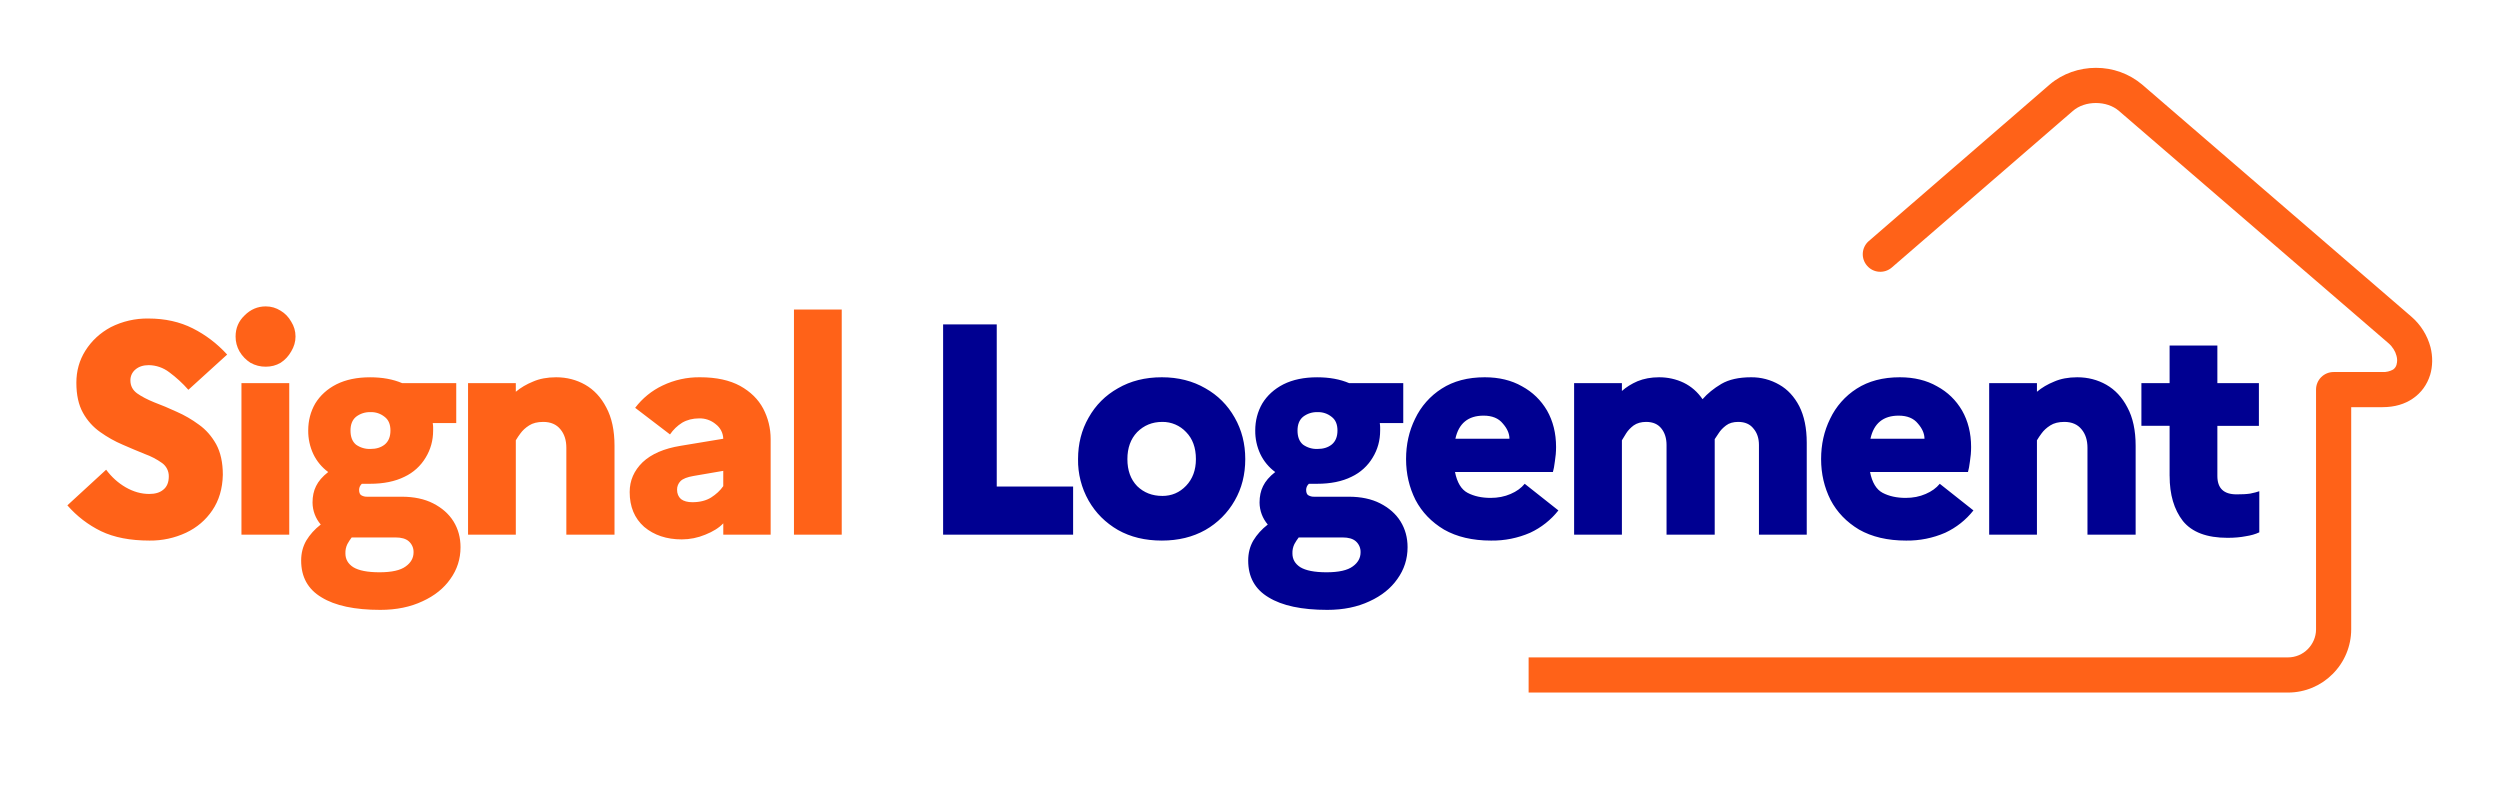
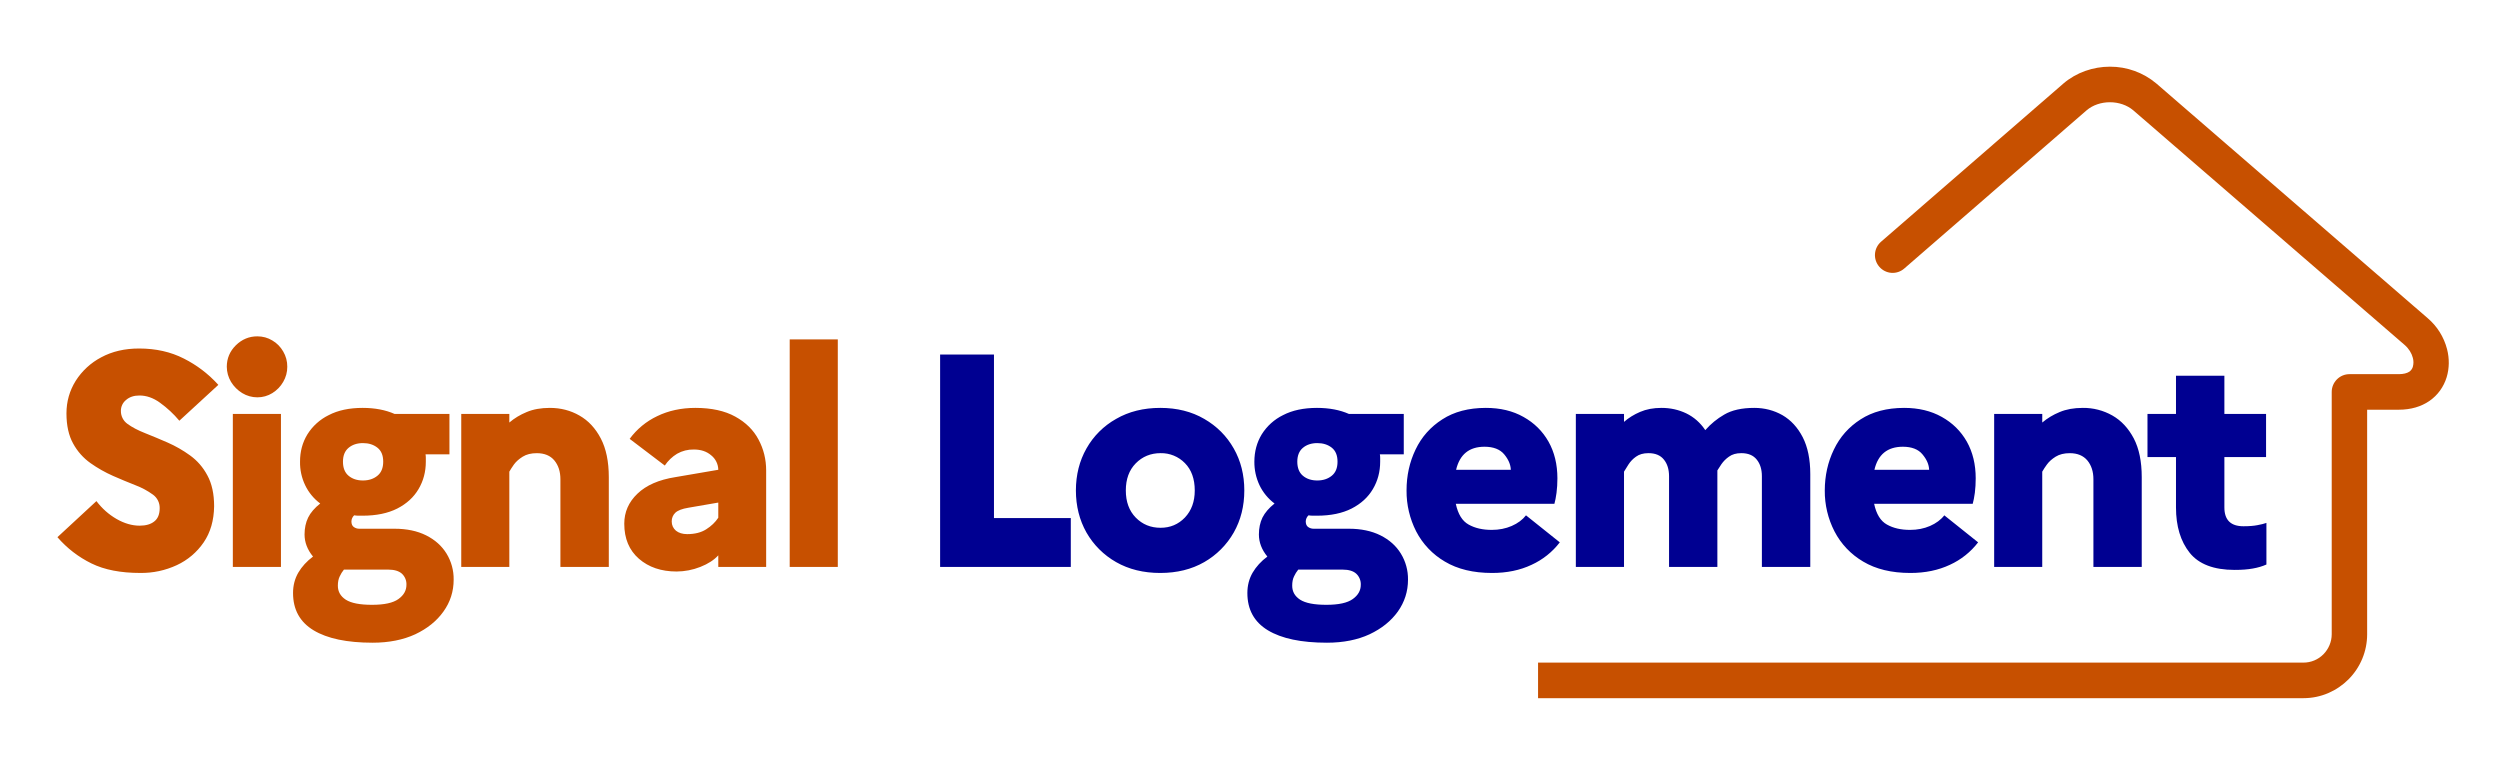
- <svg xmlns="http://www.w3.org/2000/svg" width="133" height="42" version="1.0" viewBox="0 0 99.75 31.5">
+ <svg xmlns="http://www.w3.org/2000/svg" width="134" height="42">
  <defs>
    <clipPath id="a">
-       <path d="M60.992 2.707h36.13v25.102h-36.13Zm0 0" />
+       <path d="M82.441 3.574h48.88v33.848H82.44Zm0 0" />
    </clipPath>
  </defs>
  <g clip-path="url(#a)">
-     <path fill="#ff6218" d="M19.23 26.23a.7.7 0 0 0-.699.704c0 .386.313.699.7.699h72.058c.695 0 1.328-.281 1.781-.738a2.52 2.52 0 0 0 .743-1.782v-8.867h1.25c.488 0 .89-.125 1.203-.34.347-.234.578-.566.695-.945v.004c.105-.352.11-.738.016-1.113a2.436 2.436 0 0 0-.766-1.22l-10.742-9.26a2.844 2.844 0 0 0-1.844-.665c-.656 0-1.324.223-1.84.664l-7.219 6.246a.695.695 0 0 0-.07.985c.25.293.692.324.984.074l7.223-6.246c.246-.215.582-.32.922-.32.344 0 .68.105.926.32l10.746 9.261c.168.145.277.325.324.508a.631.631 0 0 1 0 .352h.004l-.004.004a.346.346 0 0 1-.137.191.79.79 0 0 1-.421.098h-1.954a.7.7 0 0 0-.699.703v9.566c0 .305-.129.586-.332.79-.2.202-.48.327-.789.327Zm0 0" />
+     <path d="M25.922 35.516a.95.95 0 0 0-.672.277.95.95 0 0 0-.277.676c0 .527.422.953.949.953h97.543c.941 0 1.793-.387 2.414-1.008.64-.64 1-1.508 1-2.418V21.961h1.691c.664 0 1.207-.172 1.633-.461.469-.32.781-.77.938-1.281.144-.477.152-1 .02-1.508a3.24 3.24 0 0 0-1.036-1.656L115.582 4.477a3.84 3.84 0 0 0-2.492-.903c-.89 0-1.793.305-2.492.903l-9.774 8.48a.95.95 0 0 0-.094 1.34.943.943 0 0 0 1.336.098l9.774-8.48c.332-.286.789-.435 1.25-.435.465 0 .918.149 1.254.434l14.543 12.574c.23.2.379.446.441.692a.9.9 0 0 1 0 .48h.004l-.004.004a.5.5 0 0 1-.187.258c-.125.082-.313.133-.57.133h-2.641c-.524 0-.95.43-.95.953v12.988c0 .402-.164.79-.445 1.074a1.5 1.5 0 0 1-1.07.446Zm0 0" style="stroke:none;fill-rule:nonzero;fill:#c75000;fill-opacity:1" />
  </g>
-   <path fill="#ff6218" d="m2.688 20.163 1.547-1.422c.218.293.476.527.78.703.313.18.626.265.938.265.239 0 .426-.054.563-.171.144-.114.219-.29.219-.532a.643.643 0 0 0-.266-.53 2.812 2.812 0 0 0-.688-.36 32.828 32.828 0 0 1-.89-.375c-.313-.133-.61-.301-.89-.5a2.28 2.28 0 0 1-.688-.766c-.18-.32-.266-.723-.266-1.203 0-.469.117-.895.36-1.281.25-.395.585-.707 1.015-.938a3.216 3.216 0 0 1 1.5-.344c.664 0 1.254.133 1.766.391.52.262.976.61 1.375 1.047l-1.547 1.406a4.851 4.851 0 0 0-.766-.703 1.375 1.375 0 0 0-.812-.281c-.22 0-.399.058-.532.172a.55.55 0 0 0-.203.437c0 .211.086.383.266.516.176.125.406.246.687.36.282.105.579.23.891.374.313.137.61.309.89.516.282.2.508.46.688.781.176.324.266.73.266 1.219-.012.555-.153 1.027-.422 1.422-.262.386-.61.683-1.047.89a3.355 3.355 0 0 1-1.453.313c-.774 0-1.418-.125-1.938-.375a4.251 4.251 0 0 1-1.343-1.031ZM10.603 14.631a1.22 1.22 0 0 1-.61-.156 1.35 1.35 0 0 1-.437-.453 1.184 1.184 0 0 1-.156-.594c0-.332.117-.613.36-.844.238-.238.519-.359.843-.359.219 0 .414.059.594.172.176.105.316.25.422.437.113.18.172.375.172.594 0 .211-.059.406-.172.594-.106.187-.246.34-.422.453-.18.106-.375.156-.594.156Zm-.969 6.703v-6.046h1.907v6.046ZM12.016 22.366c0-.293.067-.559.204-.797.144-.238.335-.453.578-.64a1.364 1.364 0 0 1-.328-.876c0-.25.046-.469.14-.656.094-.195.254-.383.485-.563a1.908 1.908 0 0 1-.594-.718 2.163 2.163 0 0 1-.203-.938c0-.394.093-.754.28-1.078.196-.32.477-.578.845-.766.375-.187.82-.28 1.343-.28.489 0 .914.077 1.282.234h2.156v1.593h-.938c.008.055.016.106.016.157v.14c0 .399-.102.758-.297 1.078a1.945 1.945 0 0 1-.844.766c-.375.187-.836.281-1.375.281h-.328a.328.328 0 0 0-.11.235c0 .105.024.18.079.218a.431.431 0 0 0 .25.063h1.375c.488 0 .906.09 1.25.265.352.18.625.418.813.72.187.304.28.644.28 1.03 0 .47-.136.891-.405 1.266-.262.375-.633.672-1.11.89-.48.227-1.043.344-1.687.344-1.024 0-1.805-.168-2.344-.5-.543-.324-.813-.812-.813-1.468Zm2.766-4.453c.227 0 .414-.055.563-.172.156-.125.234-.313.234-.563 0-.25-.078-.43-.234-.547a.843.843 0 0 0-.563-.187.894.894 0 0 0-.578.187c-.149.125-.219.309-.219.547 0 .25.07.438.219.563a.932.932 0 0 0 .578.172Zm-1 4.171c0 .227.102.41.313.547.218.133.566.203 1.046.203.489 0 .836-.078 1.047-.234.207-.148.313-.336.313-.562a.562.562 0 0 0-.188-.438c-.117-.105-.293-.156-.531-.156h-1.75a2.062 2.062 0 0 0-.172.265.783.783 0 0 0-.078.375ZM18.675 21.334v-6.046h1.906v.343c.195-.164.426-.3.688-.406.257-.113.566-.172.921-.172.426 0 .813.102 1.157.297.351.2.632.5.843.906.22.407.329.918.329 1.532v3.546h-1.922v-3.468c0-.301-.078-.547-.235-.735-.156-.195-.386-.297-.687-.297-.23 0-.418.047-.563.141-.148.094-.261.2-.343.313a2.87 2.87 0 0 0-.188.28v3.766ZM27.202 21.522c-.605 0-1.105-.168-1.5-.5-.387-.344-.578-.805-.578-1.39 0-.458.172-.852.516-1.188.351-.332.86-.55 1.515-.656l1.703-.282a.75.75 0 0 0-.296-.578.985.985 0 0 0-.672-.234c-.25 0-.477.058-.672.172a1.625 1.625 0 0 0-.485.468l-1.39-1.062a2.96 2.96 0 0 1 1.094-.89 3.357 3.357 0 0 1 1.5-.329c.644 0 1.175.117 1.593.344.414.23.723.531.922.906.195.375.297.781.297 1.219v3.812h-1.89v-.453c-.169.18-.407.328-.72.453a2.449 2.449 0 0 1-.937.188Zm-.187-1.984c0 .156.05.28.156.375.113.086.266.125.453.125.3 0 .55-.063.75-.188.195-.125.36-.273.484-.453v-.61l-1.187.204c-.25.043-.422.11-.516.203a.472.472 0 0 0-.14.344ZM31.679 21.334V12.35h1.906v8.984Zm0 0" />
-   <path fill="#000091" d="M37.63 21.334v-8.39h2.14v6.469h3.047v1.921ZM46.358 15.053c.656 0 1.234.149 1.734.438.5.281.89.672 1.172 1.172.281.492.422 1.043.422 1.656 0 .617-.14 1.168-.422 1.656a3.125 3.125 0 0 1-1.172 1.172c-.5.281-1.078.422-1.734.422-.668 0-1.25-.14-1.75-.422-.5-.29-.891-.68-1.172-1.172a3.254 3.254 0 0 1-.422-1.656c0-.613.14-1.164.422-1.656.281-.5.672-.891 1.172-1.172.5-.29 1.082-.438 1.75-.438Zm.015 4.735c.375 0 .692-.133.953-.407.258-.27.391-.625.391-1.062 0-.457-.133-.817-.39-1.078a1.279 1.279 0 0 0-.954-.407c-.398 0-.73.137-1 .407-.261.273-.39.633-.39 1.078 0 .45.129.808.39 1.078.27.262.602.39 1 .39ZM49.803 22.366c0-.293.066-.559.203-.797.144-.238.336-.453.578-.64a1.364 1.364 0 0 1-.328-.876c0-.25.047-.469.14-.656.094-.195.254-.383.485-.563a1.908 1.908 0 0 1-.594-.718 2.163 2.163 0 0 1-.203-.938c0-.394.094-.754.281-1.078.195-.32.477-.578.844-.766.375-.187.82-.28 1.344-.28.488 0 .914.077 1.28.234h2.157v1.593h-.937c.007.055.015.106.015.157v.14c0 .399-.101.758-.297 1.078a1.945 1.945 0 0 1-.843.766c-.375.187-.836.281-1.375.281H52.225a.328.328 0 0 0-.11.235c0 .105.024.18.078.218a.431.431 0 0 0 .25.063h1.375c.489 0 .907.09 1.25.265.352.18.625.418.813.72.187.304.281.644.281 1.03 0 .47-.137.891-.406 1.266-.262.375-.633.672-1.11.89-.48.227-1.043.344-1.687.344-1.024 0-1.805-.168-2.344-.5-.543-.324-.812-.812-.812-1.468Zm2.765-4.453c.227 0 .414-.055.563-.172.156-.125.234-.313.234-.563 0-.25-.078-.43-.234-.547a.843.843 0 0 0-.563-.187.894.894 0 0 0-.578.187c-.148.125-.219.309-.219.547 0 .25.07.438.22.563a.932.932 0 0 0 .577.172Zm-1 4.171c0 .227.102.41.313.547.219.133.566.203 1.047.203.488 0 .836-.078 1.047-.234.207-.148.312-.336.312-.562a.562.562 0 0 0-.187-.438c-.118-.105-.293-.156-.532-.156h-1.75a2.062 2.062 0 0 0-.172.265.783.783 0 0 0-.078.375ZM62.18 20.366a3.1 3.1 0 0 1-1.125.89 3.77 3.77 0 0 1-1.563.313c-.742 0-1.367-.149-1.875-.438-.5-.3-.883-.695-1.14-1.187-.25-.5-.375-1.04-.375-1.625 0-.582.117-1.117.36-1.61a2.9 2.9 0 0 1 1.062-1.203c.468-.3 1.039-.453 1.718-.453.57 0 1.067.121 1.485.36.425.23.757.554 1 .968.238.418.36.903.36 1.453 0 .2-.017.391-.048.579-.023.18-.047.32-.078.421h-3.906c.082.418.25.696.5.829.258.136.566.203.922.203.289 0 .554-.051.797-.157.238-.101.425-.238.562-.406Zm-2.985-3.782c-.617 0-.992.31-1.125.922h2.157c0-.207-.09-.41-.266-.609-.168-.207-.422-.313-.766-.313ZM62.807 21.334v-6.046h1.907v.312c.175-.156.382-.285.625-.39.25-.102.535-.157.859-.157.352 0 .68.074.984.219.301.148.551.367.75.656.196-.226.446-.43.75-.61.301-.175.696-.265 1.188-.265a2.2 2.2 0 0 1 1.125.297c.332.188.598.477.797.86.195.386.297.87.297 1.453v3.671h-1.907v-3.578c0-.27-.074-.488-.218-.656-.137-.176-.34-.266-.61-.266-.199 0-.36.047-.484.141-.125.094-.227.2-.297.313a4.717 4.717 0 0 0-.156.234v3.812h-1.922v-3.578c0-.27-.07-.488-.203-.656-.137-.176-.34-.266-.61-.266-.199 0-.367.047-.5.141-.125.094-.226.2-.297.313-.074.117-.132.21-.171.28v3.766ZM78.74 20.366a3.1 3.1 0 0 1-1.125.89 3.77 3.77 0 0 1-1.562.313c-.742 0-1.367-.149-1.875-.438-.5-.3-.883-.695-1.14-1.187-.25-.5-.376-1.04-.376-1.625 0-.582.117-1.117.36-1.61a2.9 2.9 0 0 1 1.062-1.203c.469-.3 1.04-.453 1.719-.453.57 0 1.066.121 1.484.36.426.23.758.554 1 .968.238.418.36.903.36 1.453 0 .2-.016.391-.047.579-.024.18-.047.32-.078.421h-3.907c.082.418.25.696.5.829.258.136.567.203.922.203.29 0 .555-.051.797-.157.238-.101.426-.238.563-.406Zm-2.984-3.782c-.617 0-.992.31-1.125.922h2.156c0-.207-.09-.41-.265-.609-.168-.207-.422-.313-.766-.313ZM79.368 21.334v-6.046h1.906v.343c.195-.164.426-.3.688-.406.257-.113.566-.172.921-.172.426 0 .813.102 1.157.297.351.2.633.5.843.906.22.407.329.918.329 1.532v3.546H83.29v-3.468c0-.301-.078-.547-.235-.735-.156-.195-.386-.297-.687-.297-.23 0-.418.047-.563.141-.148.094-.261.2-.343.313a2.87 2.87 0 0 0-.188.28v3.766ZM86.567 18.99v-2h-1.125v-1.702h1.125v-1.5h1.906v1.5h1.657v1.703h-1.657v2c0 .492.254.734.766.734.219 0 .398-.008.547-.031.156-.031.273-.063.36-.094v1.64c-.157.075-.34.126-.548.157-.199.039-.437.062-.718.062-.825 0-1.418-.222-1.782-.671-.355-.457-.53-1.055-.53-1.797Zm0 0" />
+   <path d="m3.078 28.793 2.09-1.934q.457.6 1.078.957.627.36 1.242.36.504-.001.785-.23.287-.225.286-.712a.87.87 0 0 0-.356-.718 4 4 0 0 0-.933-.504q-.61-.24-1.211-.504a7 7 0 0 1-1.207-.684 3.1 3.1 0 0 1-.93-1.047q-.359-.643-.36-1.62.002-.956.497-1.747a3.6 3.6 0 0 1 1.367-1.258q.878-.473 2.031-.472 1.343 0 2.398.539a6.3 6.3 0 0 1 1.848 1.41l-2.09 1.922a5.7 5.7 0 0 0-1.043-.969q-.534-.385-1.097-.383-.44-.001-.715.238a.74.74 0 0 0-.278.59.84.84 0 0 0 .356.696c.242.175.55.34.937.492q.575.228 1.207.504a6.5 6.5 0 0 1 1.207.691c.383.277.696.633.93 1.074q.359.658.36 1.649-.016 1.142-.559 1.937a3.55 3.55 0 0 1-1.438 1.22 4.5 4.5 0 0 1-1.96.42c-1.047 0-1.922-.167-2.618-.51a5.75 5.75 0 0 1-1.824-1.407m10.715-7.496a1.55 1.55 0 0 1-.809-.227 1.8 1.8 0 0 1-.601-.601 1.6 1.6 0 0 1-.227-.813q.002-.668.485-1.148.49-.48 1.152-.48.44 0 .805.222c.242.14.441.344.582.59.144.246.222.527.218.816.004.285-.074.567-.218.813-.14.246-.344.453-.582.601a1.5 1.5 0 0 1-.805.227m-1.313 9.09v-8.2h2.579v8.2Zm3.227 1.398q0-.603.281-1.09.286-.487.79-.863-.453-.55-.454-1.184c0-.335.063-.64.192-.906q.195-.396.648-.754a2.65 2.65 0 0 1-.809-.984 2.8 2.8 0 0 1-.273-1.258q-.002-.814.395-1.465a2.8 2.8 0 0 1 1.144-1.031q.744-.387 1.817-.387c.656 0 1.23.11 1.714.325h2.938v2.164h-1.281q.016.1.015.195v.2q0 .809-.39 1.468-.386.656-1.141 1.043-.755.382-1.855.383h-.231q-.11-.001-.223-.02a.46.46 0 0 0-.148.324q.001.211.125.301a.5.5 0 0 0 .312.094h1.868q.984-.001 1.699.355.713.357 1.094.977a2.6 2.6 0 0 1 .382 1.398q0 .946-.546 1.707-.54.761-1.512 1.22c-.649.3-1.414.452-2.285.452q-2.063 0-3.164-.664-1.102-.666-1.102-2m3.746-6.031q.468-.001.777-.254.31-.251.31-.754c0-.34-.102-.586-.31-.75q-.309-.246-.777-.246-.469.001-.77.254-.3.251-.3.742 0 .503.3.754.301.253.77.254m-1.344 5.64c0 .317.141.563.426.75.29.184.754.274 1.406.274q.987 0 1.414-.309c.29-.207.43-.46.43-.765a.77.77 0 0 0-.242-.594q-.246-.218-.727-.219h-2.382a1.7 1.7 0 0 0-.227.367q-.098.201-.098.497m6.614-1.008v-8.2H27.3v.461q.404-.345.93-.562.526-.223 1.242-.223.872 0 1.586.41.715.406 1.144 1.227.429.82.43 2.074v4.813h-2.594v-4.7c0-.414-.11-.746-.324-1.007q-.324-.389-.942-.39-.455 0-.753.187-.302.187-.473.421-.165.237-.246.383v5.106Zm11.539.246q-1.23-.002-2.016-.684-.785-.686-.785-1.875-.001-.939.707-1.613.703-.677 2.031-.887l2.301-.394a1.01 1.01 0 0 0-.379-.774q-.364-.314-.934-.312a1.74 1.74 0 0 0-.894.226 2.1 2.1 0 0 0-.66.633l-1.883-1.43a3.9 3.9 0 0 1 1.477-1.218q.907-.44 2.043-.442c.863 0 1.578.157 2.136.465q.845.464 1.25 1.23.41.764.41 1.657v5.172H38.5v-.621q-.34.375-.96.62a3.5 3.5 0 0 1-1.278.247m-.258-2.688c0 .207.078.371.226.5q.228.183.602.184.615 0 1.02-.258.409-.258.648-.621v-.812l-1.605.277q-.502.082-.7.27a.63.63 0 0 0-.191.46m6.324 2.442V18.19h2.578v12.196Zm0 0" style="stroke:none;fill-rule:nonzero;fill:#c75000;fill-opacity:1" />
+   <path d="M50.39 30.387V19.004h2.887v8.766h4.118v2.617Zm11.801-8.524q1.342 0 2.356.59 1.014.584 1.582 1.586.567.996.566 2.25.001 1.253-.566 2.254a4.25 4.25 0 0 1-1.582 1.586q-1.014.581-2.356.582-1.347 0-2.367-.582a4.24 4.24 0 0 1-1.59-1.586q-.564-1.001-.566-2.254.002-1.254.566-2.25a4.16 4.16 0 0 1 1.59-1.586q1.02-.59 2.367-.59m.016 6.426q.776 0 1.305-.55c.351-.372.527-.852.527-1.45 0-.617-.176-1.11-.527-1.465a1.77 1.77 0 0 0-1.305-.535q-.795.001-1.332.547c-.355.363-.531.844-.531 1.453q0 .909.531 1.453c.36.367.8.547 1.332.547m4.652 3.496q0-.603.282-1.09.286-.487.789-.863-.452-.55-.453-1.184c0-.335.062-.64.191-.906q.199-.396.648-.754a2.65 2.65 0 0 1-.808-.984 2.9 2.9 0 0 1-.274-1.258q.001-.814.395-1.465a2.8 2.8 0 0 1 1.144-1.031q.745-.387 1.817-.387.986.001 1.715.325h2.937v2.164h-1.281q.017.1.016.195v.2q0 .809-.391 1.468-.386.656-1.14 1.043c-.5.254-1.122.383-1.856.383h-.23q-.113-.001-.223-.02a.46.46 0 0 0-.149.324q.001.211.125.301a.5.5 0 0 0 .313.094h1.867q.984-.001 1.7.355.713.357 1.093.977a2.6 2.6 0 0 1 .383 1.398c0 .63-.184 1.2-.543 1.707q-.544.761-1.516 1.22-.972.451-2.285.452-2.063 0-3.164-.664-1.102-.666-1.102-2m3.746-6.031q.468-.001.778-.254.31-.251.308-.754.001-.504-.308-.75-.31-.246-.778-.246-.469.001-.77.254-.298.251-.3.742.002.503.3.754.301.253.77.254m-1.343 5.64c0 .317.14.563.425.75.29.184.754.274 1.407.274q.985 0 1.414-.309.432-.309.43-.765a.77.77 0 0 0-.243-.594q-.24-.218-.726-.219h-2.383a1.7 1.7 0 0 0-.227.367q-.098.201-.097.497m14.343-2.325a4 4 0 0 1-1.511 1.203q-.931.439-2.121.438-1.507 0-2.528-.61a4 4 0 0 1-1.539-1.62 4.74 4.74 0 0 1-.515-2.192q-.001-1.188.484-2.195.481-1.008 1.434-1.617.947-.612 2.328-.614 1.164-.001 2.023.485.86.48 1.34 1.324.476.845.477 1.965 0 .409-.047.777c-.035.242-.07.441-.114.59h-5.285q.177.832.688 1.113.51.287 1.242.285.58 0 1.066-.21.489-.213.766-.57Zm-4.035-5.125c-.824 0-1.328.414-1.523 1.235h2.933c-.011-.282-.128-.555-.355-.828q-.34-.406-1.055-.407m4.895 6.442v-8.2h2.582v.426q.37-.325.863-.535.496-.215 1.145-.215.714 0 1.328.293c.41.2.75.496 1.02.899a4 4 0 0 1 1.015-.832q.61-.36 1.613-.36c.551 0 1.055.133 1.508.39q.68.395 1.086 1.18c.27.528.406 1.184.406 1.977v4.977h-2.594v-4.864q0-.55-.277-.89-.275-.345-.828-.344-.403 0-.66.188a1.6 1.6 0 0 0-.406.406l-.215.332v5.172h-2.59v-4.864q-.001-.55-.277-.89-.276-.345-.829-.344-.405 0-.664.188a1.5 1.5 0 0 0-.406.421c-.094.157-.176.286-.238.383v5.106Zm21.562-1.317a4 4 0 0 1-1.511 1.203c-.625.293-1.329.438-2.121.438q-1.507 0-2.528-.61a4 4 0 0 1-1.539-1.62 4.7 4.7 0 0 1-.52-2.192q.002-1.188.489-2.195.482-1.008 1.433-1.617.948-.612 2.329-.614 1.16-.001 2.023.485.86.48 1.34 1.324.475.845.476 1.965 0 .409-.046.777c-.036.242-.07.441-.114.59h-5.285q.177.832.688 1.113.51.287 1.242.285.58 0 1.066-.21c.324-.141.582-.333.766-.57Zm-4.035-5.125q-1.236.002-1.523 1.235h2.933c-.011-.282-.129-.555-.359-.828q-.335-.406-1.05-.407m4.894 6.442v-8.2h2.578v.461q.406-.345.933-.562.529-.223 1.239-.223a3.14 3.14 0 0 1 1.59.41q.71.406 1.144 1.227.427.82.426 2.074v4.813h-2.59v-4.7c0-.414-.11-.746-.324-1.007-.219-.258-.531-.39-.945-.39q-.45 0-.754.187-.3.187-.47.421a4 4 0 0 0-.25.383v5.106Zm9.746-3.188V24.5h-1.528v-2.312h1.528V20.14h2.594v2.047h2.234V24.5h-2.234v2.7q0 1.007 1.02 1.007.455 0 .753-.059c.2-.035.36-.078.48-.12v2.23q-.326.145-.73.215-.405.075-.973.074-1.674 0-2.41-.918-.733-.919-.734-2.43m0 0" style="stroke:none;fill-rule:nonzero;fill:#000091;fill-opacity:1" />
</svg>
